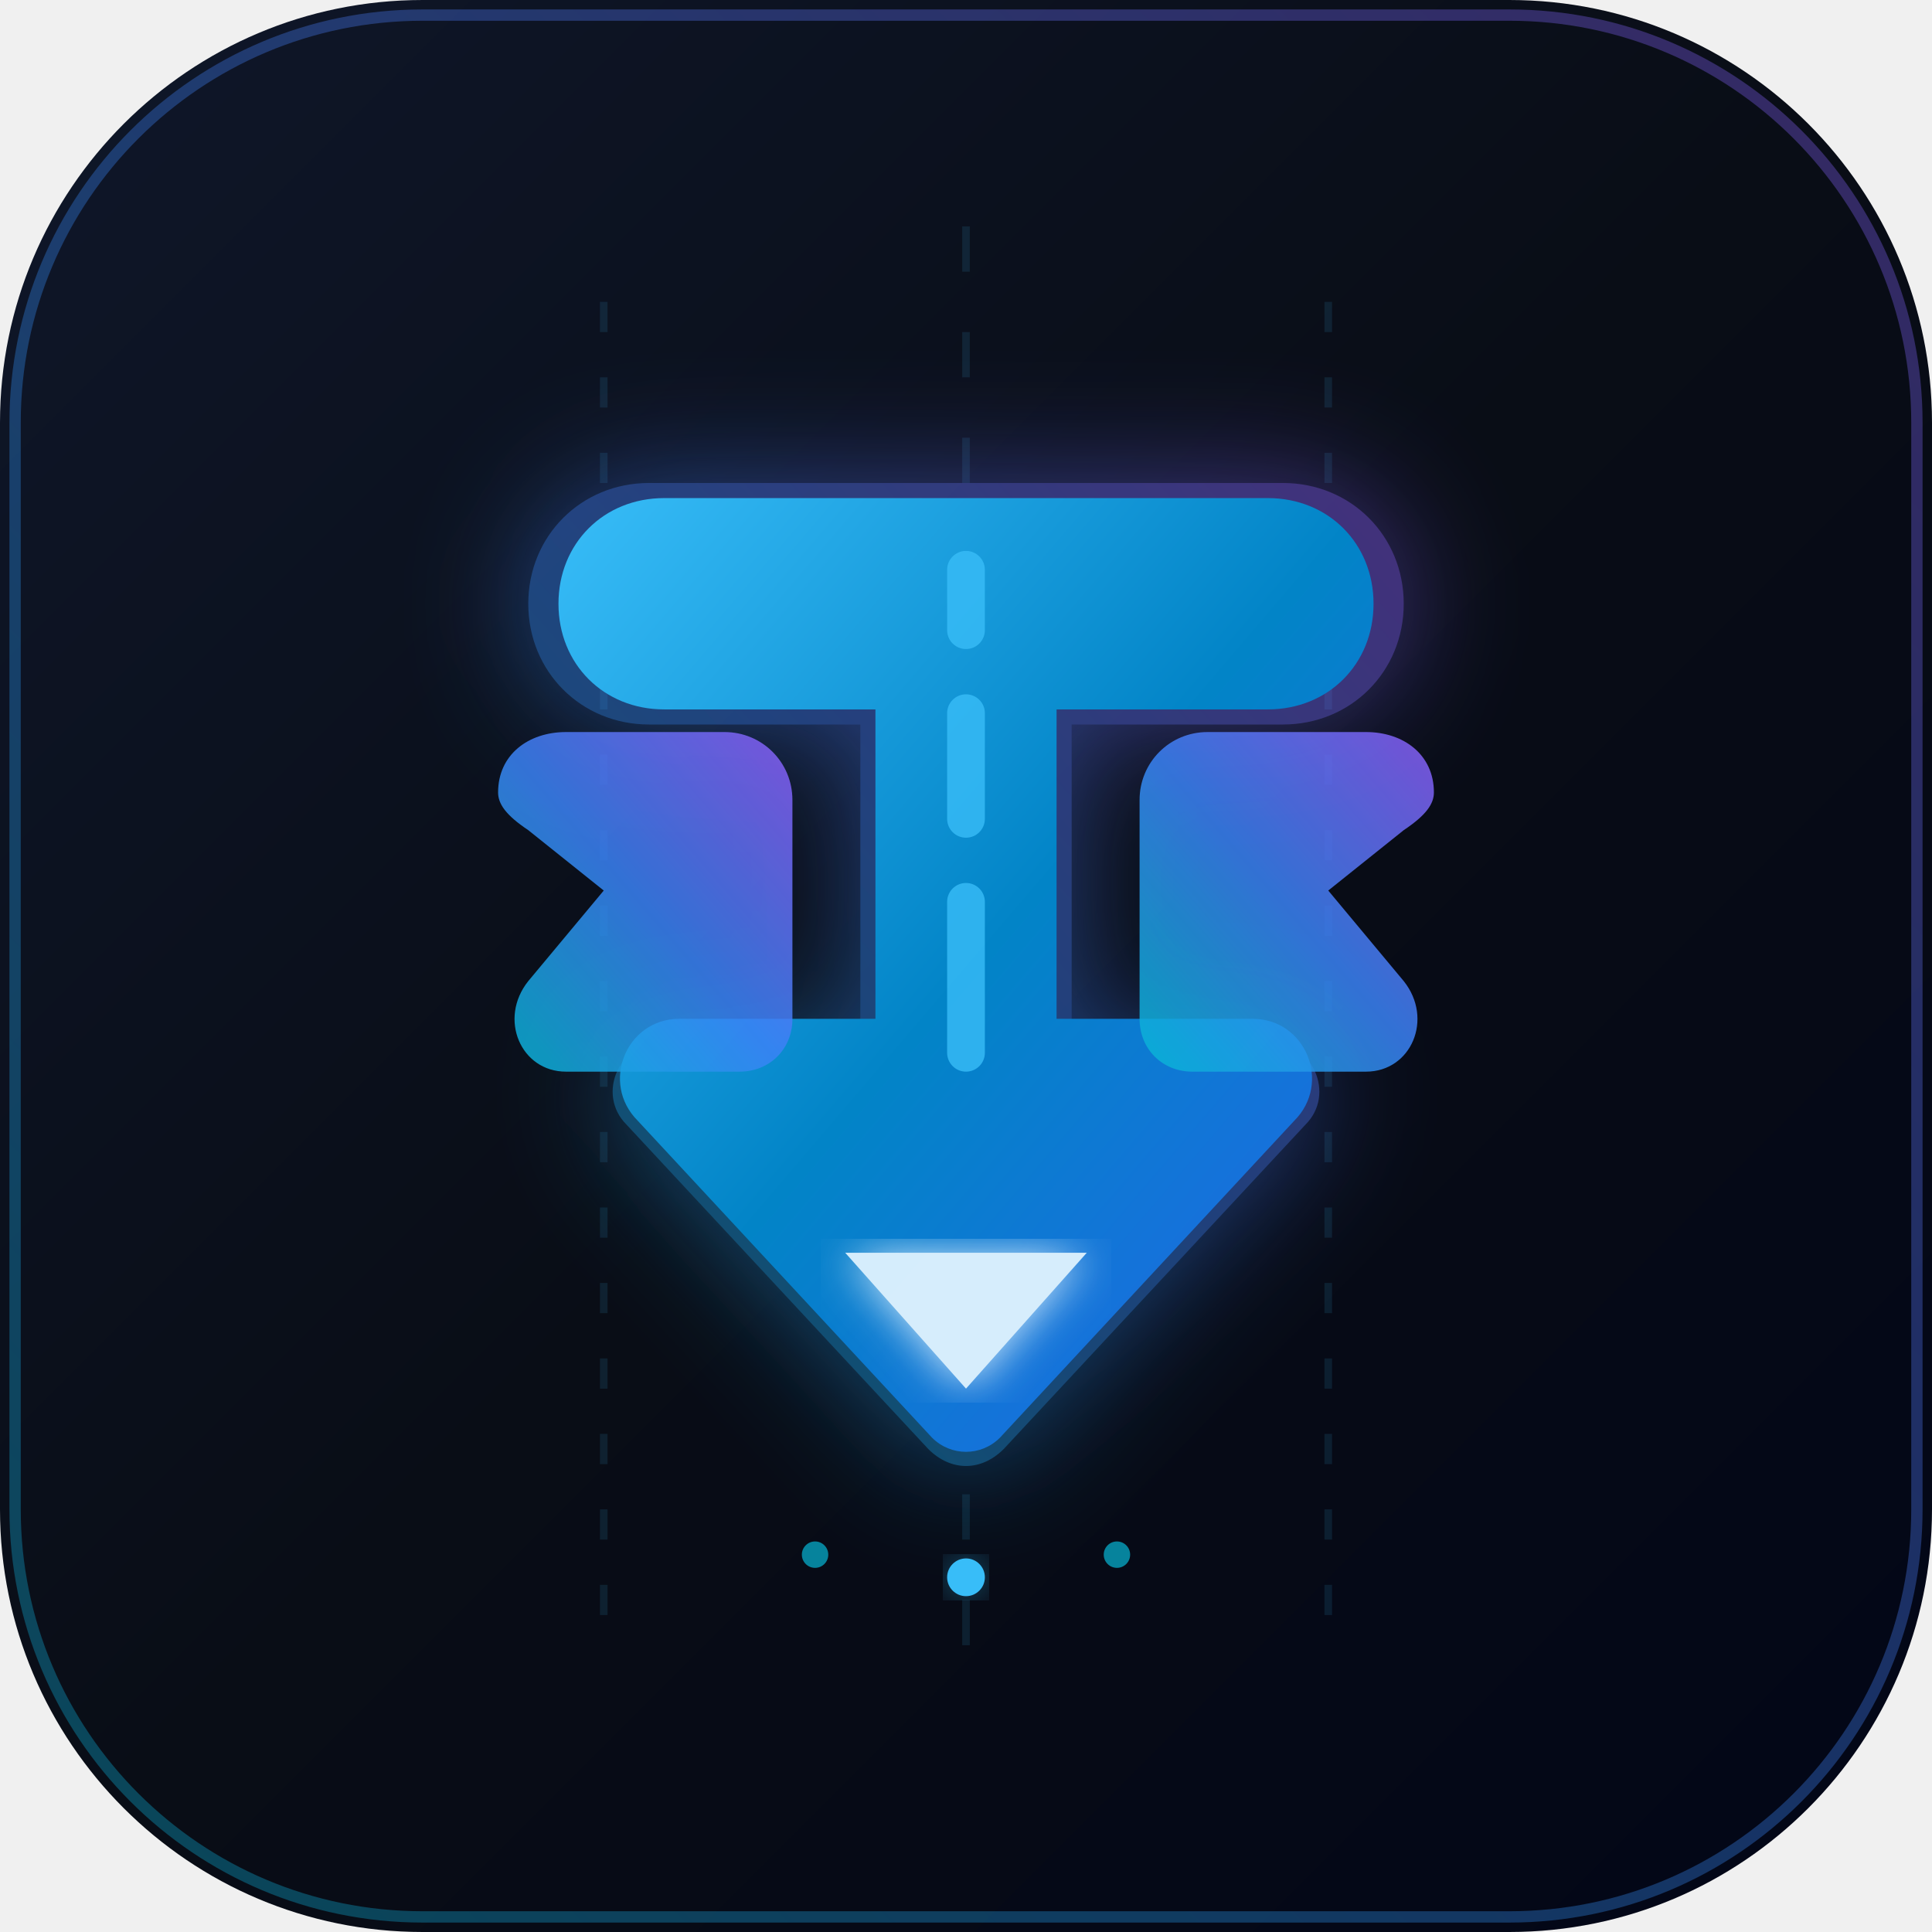
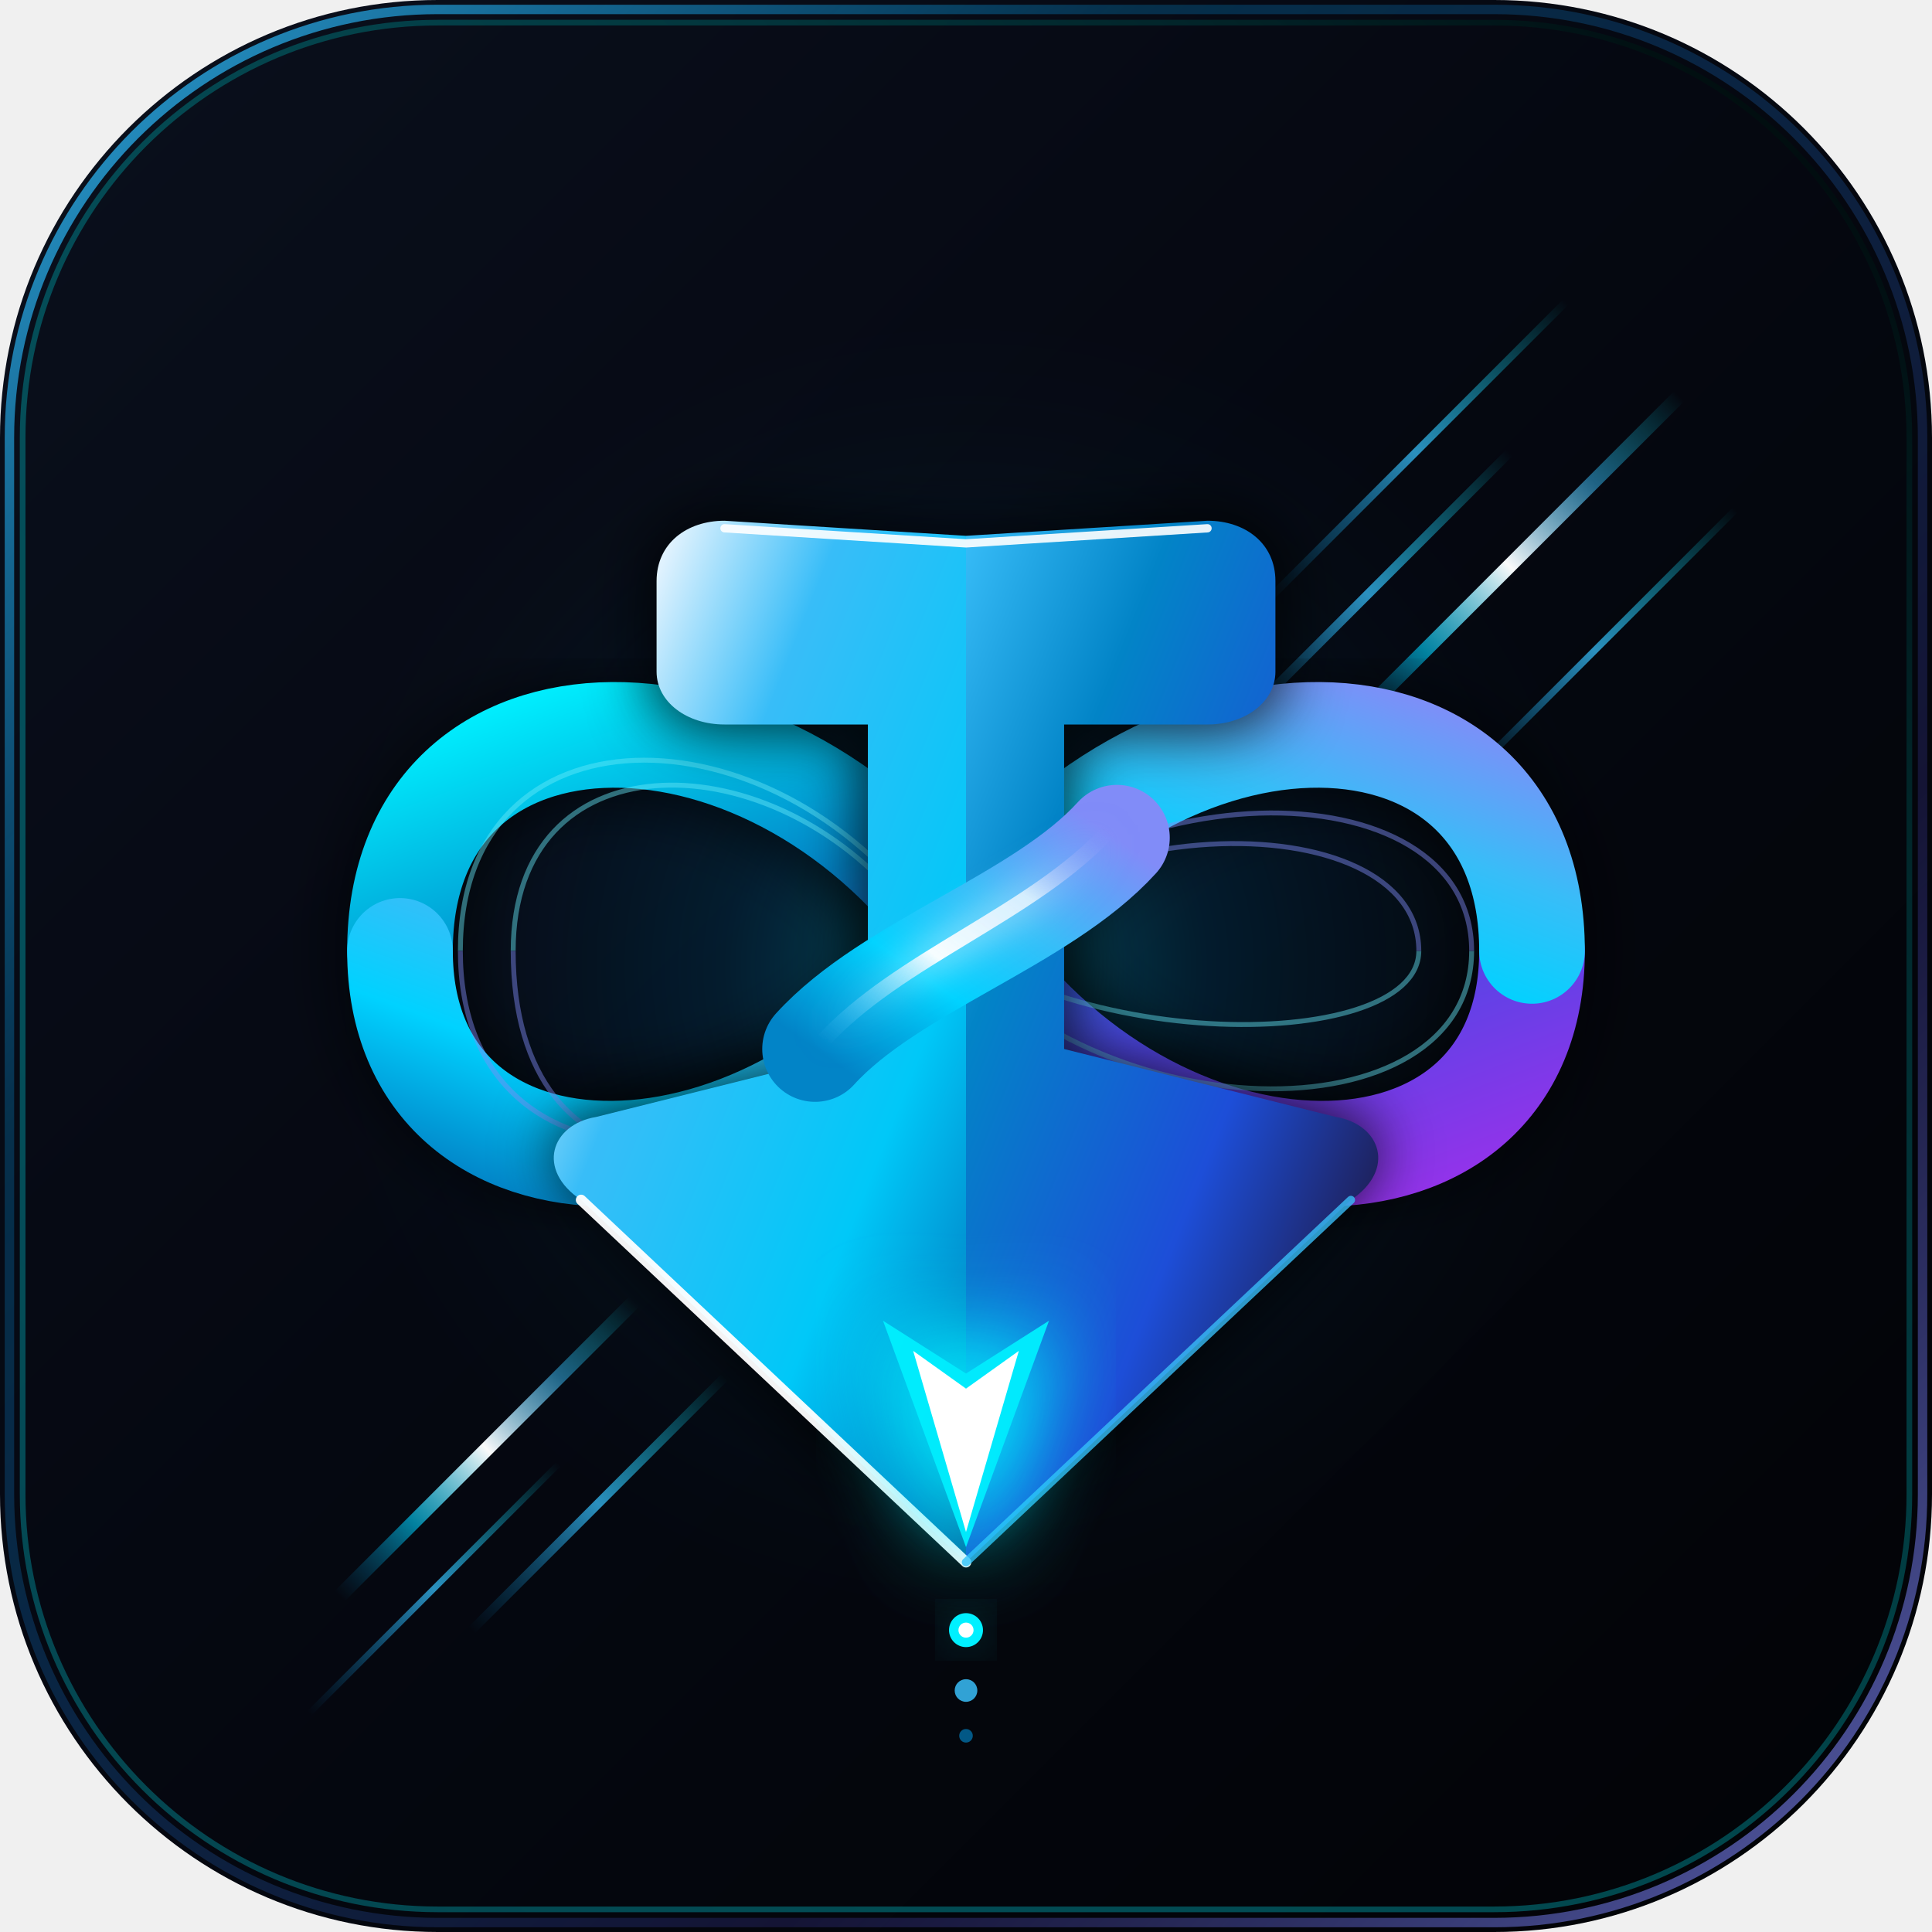
<svg xmlns="http://www.w3.org/2000/svg" viewBox="0 0 512 512" width="100%" height="100%">
  <defs>
    <linearGradient id="bgGrad" x1="0%" y1="0%" x2="100%" y2="100%">
-       <stop offset="0%" stop-color="#0f172a" />
-       <stop offset="50%" stop-color="#090d16" />
-       <stop offset="100%" stop-color="#020617" />
+       <stop offset="0%" stop-color="#0a101d" />
+       <stop offset="45%" stop-color="#050811" />
+       <stop offset="100%" stop-color="#020306" />
    </linearGradient>
-     <linearGradient id="primaryGrad" x1="0%" y1="0%" x2="100%" y2="100%">
+     <linearGradient id="rimGrad" x1="0%" y1="0%" x2="100%" y2="100%">
+       <stop offset="0%" stop-color="#38bdf8" stop-opacity="0.9" />
+       <stop offset="30%" stop-color="#0284c7" stop-opacity="0.3" />
+       <stop offset="70%" stop-color="#312e81" stop-opacity="0.35" />
+       <stop offset="100%" stop-color="#818cf8" stop-opacity="0.75" />
+     </linearGradient>
+     <linearGradient id="rimInner" x1="0%" y1="100%" x2="100%" y2="0%">
+       <stop offset="0%" stop-color="#00f0ff" stop-opacity="0.25" />
+       <stop offset="100%" stop-color="#000000" stop-opacity="0.85" />
+     </linearGradient>
+     <radialGradient id="ambientAura" cx="50%" cy="50%" r="48%">
+       <stop offset="0%" stop-color="#00f0ff" stop-opacity="0.36" />
+       <stop offset="35%" stop-color="#0284c7" stop-opacity="0.16" />
+       <stop offset="70%" stop-color="#0369a1" stop-opacity="0.04" />
+       <stop offset="100%" stop-color="#000000" stop-opacity="0" />
+     </radialGradient>
+     <linearGradient id="strandUnder" x1="0%" y1="0%" x2="100%" y2="100%">
+       <stop offset="0%" stop-color="#00f0ff" />
+       <stop offset="35%" stop-color="#0284c7" />
+       <stop offset="70%" stop-color="#4f46e5" />
+       <stop offset="100%" stop-color="#9333ea" />
+     </linearGradient>
+     <linearGradient id="strandOver" x1="0%" y1="100%" x2="100%" y2="0%">
+       <stop offset="0%" stop-color="#0284c7" />
+       <stop offset="35%" stop-color="#00d2ff" />
+       <stop offset="65%" stop-color="#38bdf8" />
+       <stop offset="100%" stop-color="#818cf8" />
+     </linearGradient>
+     <linearGradient id="crossingGlaze" x1="0%" y1="100%" x2="100%" y2="0%">
+       <stop offset="0%" stop-color="#38bdf8" stop-opacity="0" />
+       <stop offset="40%" stop-color="#ffffff" stop-opacity="0.95" />
+       <stop offset="70%" stop-color="#e0f2fe" stop-opacity="0.9" />
+       <stop offset="100%" stop-color="#818cf8" stop-opacity="0" />
+     </linearGradient>
+     <linearGradient id="arrowLeft" x1="0%" y1="0%" x2="100%" y2="100%">
+       <stop offset="0%" stop-color="#ffffff" />
+       <stop offset="15%" stop-color="#e0f2fe" />
+       <stop offset="35%" stop-color="#38bdf8" />
+       <stop offset="70%" stop-color="#00c8f8" />
+       <stop offset="90%" stop-color="#0284c7" />
+       <stop offset="100%" stop-color="#0369a1" />
+     </linearGradient>
+     <linearGradient id="arrowRight" x1="0%" y1="0%" x2="100%" y2="100%">
      <stop offset="0%" stop-color="#38bdf8" />
-       <stop offset="50%" stop-color="#0284c7" />
-       <stop offset="100%" stop-color="#2563eb" />
+       <stop offset="25%" stop-color="#0284c7" />
+       <stop offset="60%" stop-color="#1d4ed8" />
+       <stop offset="85%" stop-color="#1e1b4b" />
+       <stop offset="100%" stop-color="#060913" />
    </linearGradient>
-     <linearGradient id="accentGrad" x1="0%" y1="100%" x2="100%" y2="0%">
-       <stop offset="0%" stop-color="#06b6d4" />
-       <stop offset="50%" stop-color="#3b82f6" />
-       <stop offset="100%" stop-color="#8b5cf6" />
+     <linearGradient id="spineBeam" x1="0%" y1="0%" x2="0%" y2="100%">
+       <stop offset="0%" stop-color="#ffffff" stop-opacity="1" />
+       <stop offset="35%" stop-color="#a5f3fc" stop-opacity="0.95" />
+       <stop offset="75%" stop-color="#00f0ff" stop-opacity="0.85" />
+       <stop offset="100%" stop-color="#ffffff" stop-opacity="1" />
    </linearGradient>
-     <linearGradient id="streamGrad" x1="0%" y1="0%" x2="0%" y2="100%">
-       <stop offset="0%" stop-color="#38bdf8" stop-opacity="0.9" />
-       <stop offset="100%" stop-color="#0284c7" stop-opacity="0.2" />
+     <linearGradient id="speedStreak" x1="100%" y1="0%" x2="0%" y2="100%">
+       <stop offset="0%" stop-color="#00f0ff" stop-opacity="0" />
+       <stop offset="25%" stop-color="#38bdf8" stop-opacity="0.5" />
+       <stop offset="50%" stop-color="#ffffff" stop-opacity="0.98" />
+       <stop offset="75%" stop-color="#00d2ff" stop-opacity="0.6" />
+       <stop offset="100%" stop-color="#0284c7" stop-opacity="0" />
    </linearGradient>
-     <filter id="glow" x="-20%" y="-20%" width="140%" height="140%">
-       <feGaussianBlur stdDeviation="16" result="blur" />
-       <feComposite in="SourceGraphic" in2="blur" operator="over" />
+     <linearGradient id="speedStreakSoft" x1="100%" y1="0%" x2="0%" y2="100%">
+       <stop offset="0%" stop-color="#00f0ff" stop-opacity="0" />
+       <stop offset="50%" stop-color="#38bdf8" stop-opacity="0.75" />
+       <stop offset="100%" stop-color="#0284c7" stop-opacity="0" />
+     </linearGradient>
+     <filter id="bloomIntense" x="-40%" y="-40%" width="180%" height="180%">
+       <feGaussianBlur stdDeviation="12" result="blur1" />
+       <feGaussianBlur stdDeviation="3.5" result="blur2" />
+       <feMerge>
+         <feMergeNode in="blur1" />
+         <feMergeNode in="blur2" />
+         <feMergeNode in="SourceGraphic" />
+       </feMerge>
    </filter>
-     <filter id="subtleGlow" x="-10%" y="-10%" width="120%" height="120%">
-       <feGaussianBlur stdDeviation="6" result="blur" />
-       <feComposite in="SourceGraphic" in2="blur" operator="over" />
+     <filter id="softGlow" x="-20%" y="-20%" width="140%" height="140%">
+       <feGaussianBlur stdDeviation="5" result="blur" />
+       <feMerge>
+         <feMergeNode in="blur" />
+         <feMergeNode in="SourceGraphic" />
+       </feMerge>
+     </filter>
+     <filter id="castShadow" x="-20%" y="-20%" width="140%" height="140%">
+       <feGaussianBlur stdDeviation="8" />
+       <feColorMatrix type="matrix" values="0 0 0 0 0   0 0 0 0 0   0 0 0 0 0  0 0 0 0.85 0" />
    </filter>
  </defs>
-   <rect width="512" height="512" rx="112" fill="url(#bgGrad)" />
-   <rect width="504" height="504" x="4" y="4" rx="108" fill="none" stroke="url(#accentGrad)" stroke-width="3" stroke-opacity="0.35" />
-   <g opacity="0.12" stroke="#38bdf8" stroke-width="2">
-     <line x1="160" y1="80" x2="160" y2="432" stroke-dasharray="8 12" />
-     <line x1="256" y1="60" x2="256" y2="452" stroke-dasharray="12 16" />
-     <line x1="352" y1="80" x2="352" y2="432" stroke-dasharray="8 12" />
+   <rect x="0" y="0" width="512" height="512" rx="116" fill="url(#bgGrad)" />
+   <rect x="2.5" y="2.5" width="507" height="507" rx="113.5" fill="none" stroke="url(#rimGrad)" stroke-width="2.5" />
+   <rect x="6" y="6" width="500" height="500" rx="110" fill="none" stroke="url(#rimInner)" stroke-width="1.5" />
+   <circle cx="256" cy="256" r="190" fill="url(#ambientAura)" />
+   <g stroke-linecap="round">
+     <line x1="415" y1="80" x2="335" y2="160" stroke="url(#speedStreakSoft)" stroke-width="2" />
+     <line x1="445" y1="105" x2="355" y2="195" stroke="url(#speedStreak)" stroke-width="3.8" />
+     <line x1="460" y1="135" x2="385" y2="210" stroke="url(#speedStreakSoft)" stroke-width="1.8" />
+     <line x1="400" y1="120" x2="325" y2="195" stroke="url(#speedStreakSoft)" stroke-width="2.4" />
+     <line x1="168" y1="345" x2="90" y2="423" stroke="url(#speedStreak)" stroke-width="3.8" />
+     <line x1="192" y1="365" x2="125" y2="432" stroke="url(#speedStreakSoft)" stroke-width="2.4" />
+     <line x1="148" y1="388" x2="82" y2="454" stroke="url(#speedStreakSoft)" stroke-width="1.6" />
  </g>
-   <g filter="url(#glow)" opacity="0.45">
-     <path d="M140 160 C 140 142, 154 128, 172 128 L 340 128 C 358 128, 372 142, 372 160 C 372 178, 358 192, 340 192 L 284 192 L 284 276 L 336 276 C 348 276, 354 290, 346 298 L 266 384 C 260 390, 252 390, 246 384 L 166 298 C 158 290, 164 276, 176 276 L 228 276 L 228 192 L 172 192 C 154 192, 140 178, 140 160 Z" fill="url(#accentGrad)" />
+   <g filter="url(#castShadow)" opacity="0.7">
+     <path d="M 106 252 C 106 178, 206 178, 256 250 C 306 322, 406 322, 406 252 C 406 178, 306 178, 256 250 C 206 322, 106 322, 106 252 Z" fill="none" stroke="#000" stroke-width="32" stroke-linejoin="round" />
  </g>
-   <path d="M 148 160 C 148 144, 160 132, 176 132 L 336 132 C 352 132, 364 144, 364 160 C 364 176, 352 188, 336 188 L 280 188 L 280 270 L 332 270 C 346 270, 353 287, 343 297 L 265 381 C 260 386, 252 386, 247 381 L 169 297 C 159 287, 166 270, 180 270 L 232 270 L 232 188 L 176 188 C 160 188, 148 176, 148 160 Z" fill="url(#primaryGrad)" />
-   <path d="M 132 210 C 132 200, 140 194, 150 194 L 192 194 C 202 194, 210 202, 210 212 L 210 270 C 210 278, 204 284, 196 284 L 150 284 C 138 284, 132 270, 140 260 L 160 236 L 140 220 C 134 216, 132 213, 132 210 Z" fill="url(#accentGrad)" opacity="0.85" />
-   <path d="M 380 210 C 380 200, 372 194, 362 194 L 320 194 C 310 194, 302 202, 302 212 L 302 270 C 302 278, 308 284, 316 284 L 362 284 C 374 284, 380 270, 372 260 L 352 236 L 372 220 C 378 216, 380 213, 380 210 Z" fill="url(#accentGrad)" opacity="0.85" />
-   <polygon points="256,368 288,332 224,332" fill="#e0f2fe" filter="url(#subtleGlow)" opacity="0.95" />
-   <g fill="#38bdf8" opacity="0.8">
-     <rect x="251" y="146" width="10" height="26" rx="5" />
-     <rect x="251" y="184" width="10" height="38" rx="5" />
-     <rect x="251" y="234" width="10" height="50" rx="5" />
+   <path d="M 106 252 C 106 176, 206 176, 256 250 C 306 324, 406 324, 406 252" fill="none" stroke="url(#strandUnder)" stroke-width="28" stroke-linecap="round" />
+   <path d="M 406 252 C 406 176, 306 176, 256 250" fill="none" stroke="url(#strandOver)" stroke-width="28" stroke-linecap="round" />
+   <path d="M 256 250 C 206 324, 106 324, 106 252" fill="none" stroke="url(#strandOver)" stroke-width="28" stroke-linecap="round" />
+   <g fill="none" stroke="#67e8f9" opacity="0.45" stroke-width="1.3">
+     <path d="M 122 252 C 122 186, 204 186, 246 244 C 288 302, 390 302, 390 252" />
+     <path d="M 136 252 C 136 196, 202 196, 238 238 C 274 280, 376 280, 376 252" />
+     <path d="M 390 252 C 390 202, 288 202, 246 260 C 204 318, 122 318, 122 252" stroke="#818cf8" />
+     <path d="M 376 252 C 376 212, 274 212, 238 266 C 202 320, 136 320, 136 252" stroke="#818cf8" />
  </g>
-   <circle cx="256" cy="418" r="5" fill="#38bdf8" filter="url(#subtleGlow)" />
-   <circle cx="216" cy="412" r="3.5" fill="#06b6d4" opacity="0.7" />
-   <circle cx="296" cy="412" r="3.5" fill="#06b6d4" opacity="0.7" />
+   <path d="M 172 152 C 172 142, 180 136, 192 136 L 256 142 L 320 136 C 332 136, 340 142, 340 152 L 340 180 C 340 188, 332 194, 320 194 L 284 194 L 284 278 L 354 294 C 366 296, 370 308, 358 318 L 265 414 C 260 420, 252 420, 247 414 L 154 318 C 142 308, 146 296, 158 294 L 228 278 L 228 194 L 192 194 C 180 194, 172 188, 172 180 Z" fill="#01050f" opacity="0.92" filter="url(#castShadow)" />
+   <path d="M 192 138 C 182 138, 174 144, 174 154 L 174 178 C 174 186, 182 192, 192 192 L 230 192 L 230 278 L 158 296 C 146 298, 142 310, 154 318 L 256 414 L 256 142 L 192 138 Z" fill="url(#arrowLeft)" />
+   <path d="M 256 142 L 320 138 C 330 138, 338 144, 338 154 L 338 178 C 338 186, 330 192, 320 192 L 282 192 L 282 278 L 354 296 C 366 298, 370 310, 358 318 L 256 414 Z" fill="url(#arrowRight)" />
+   <line x1="256" y1="142" x2="256" y2="414" stroke="url(#spineBeam)" stroke-width="3" stroke-linecap="round" />
+   <line x1="154" y1="318" x2="256" y2="414" stroke="#ffffff" stroke-width="2.8" stroke-linecap="round" opacity="0.95" />
+   <line x1="358" y1="318" x2="256" y2="414" stroke="#38bdf8" stroke-width="2.2" stroke-linecap="round" opacity="0.8" />
+   <path d="M 192 140 L 256 144 L 320 140" fill="none" stroke="#ffffff" stroke-width="2.2" stroke-linecap="round" opacity="0.9" />
+   <path d="M 216 278 C 236 256, 276 244, 296 222" fill="none" stroke="url(#strandOver)" stroke-width="28" stroke-linecap="round" />
+   <path d="M 218 276 C 238 254, 274 242, 294 220" fill="none" stroke="url(#crossingGlaze)" stroke-width="4" stroke-linecap="round" filter="url(#softGlow)" />
+   <polygon points="256,410 278,350 256,364 234,350" fill="#00f0ff" opacity="0.95" filter="url(#bloomIntense)" />
+   <polygon points="256,406 270,358 256,368 242,358" fill="#ffffff" />
+   <circle cx="256" cy="432" r="4.5" fill="#00f0ff" filter="url(#bloomIntense)" />
+   <circle cx="256" cy="432" r="2" fill="#ffffff" />
+   <circle cx="256" cy="448" r="3" fill="#38bdf8" opacity="0.85" />
+   <circle cx="256" cy="460" r="1.8" fill="#0284c7" opacity="0.65" />
</svg>
